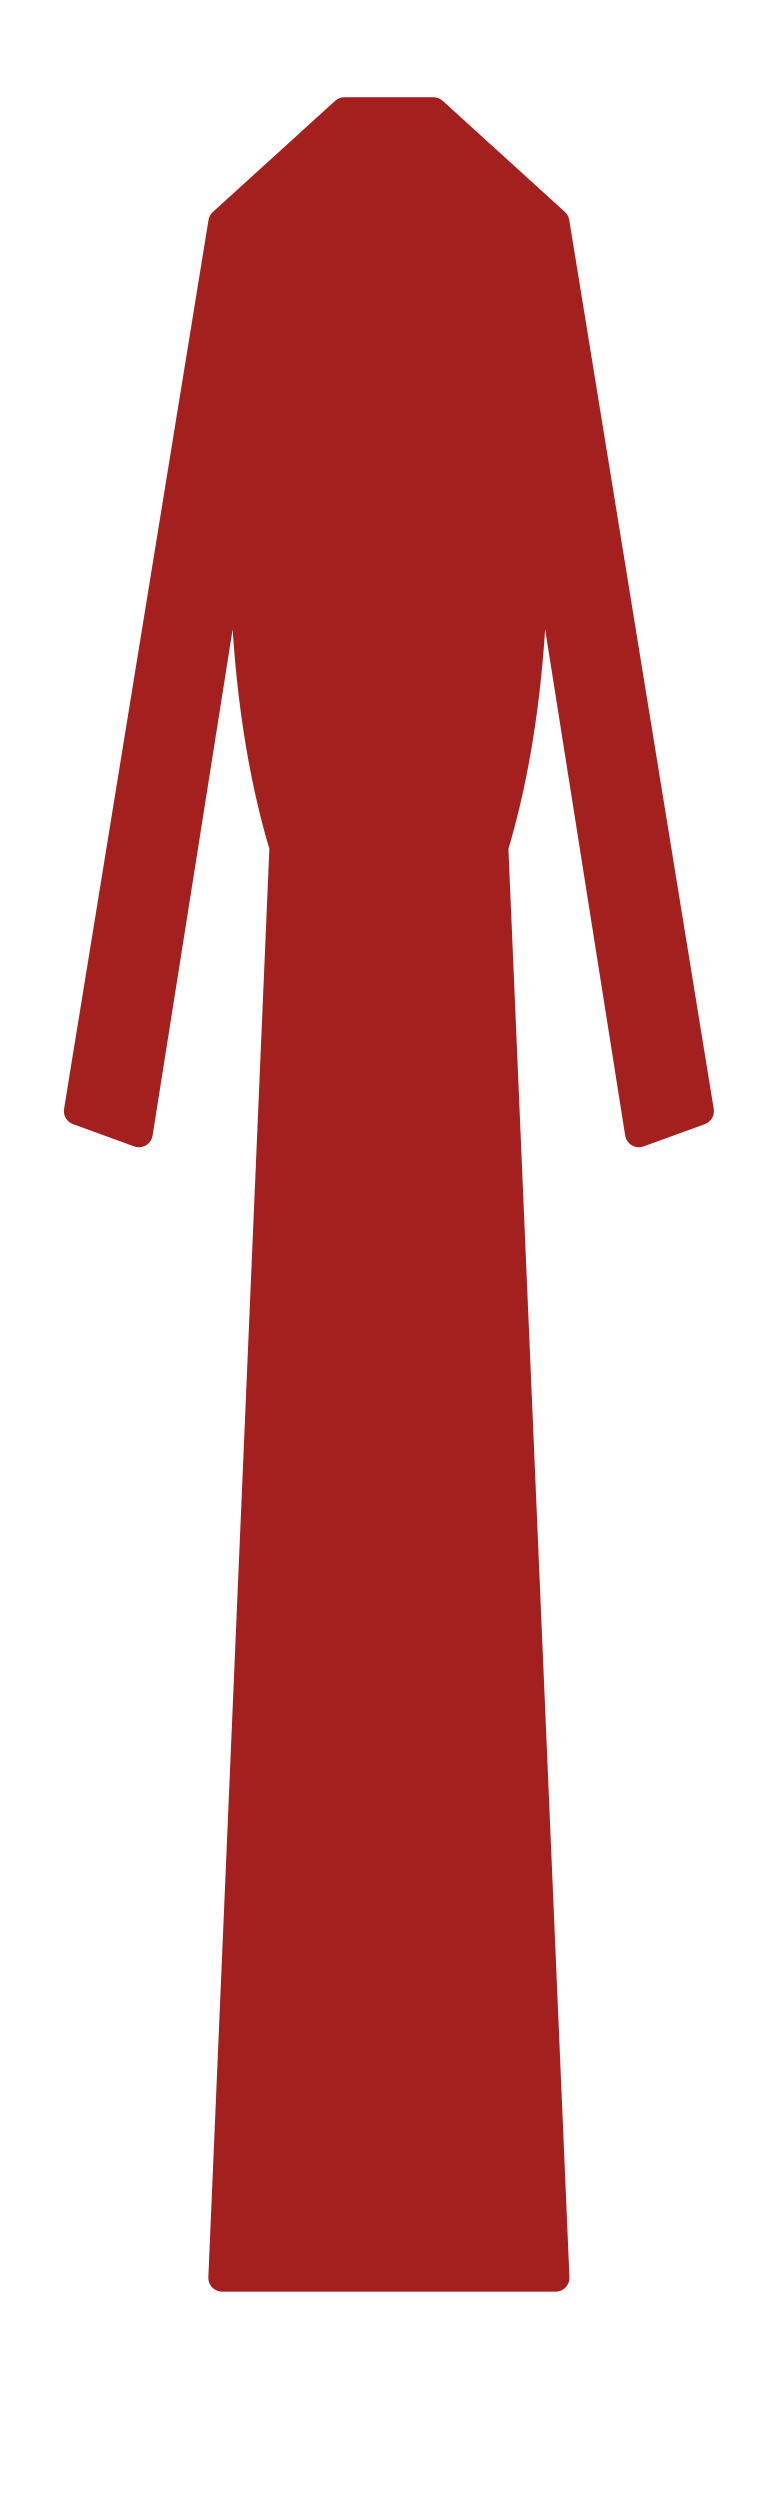
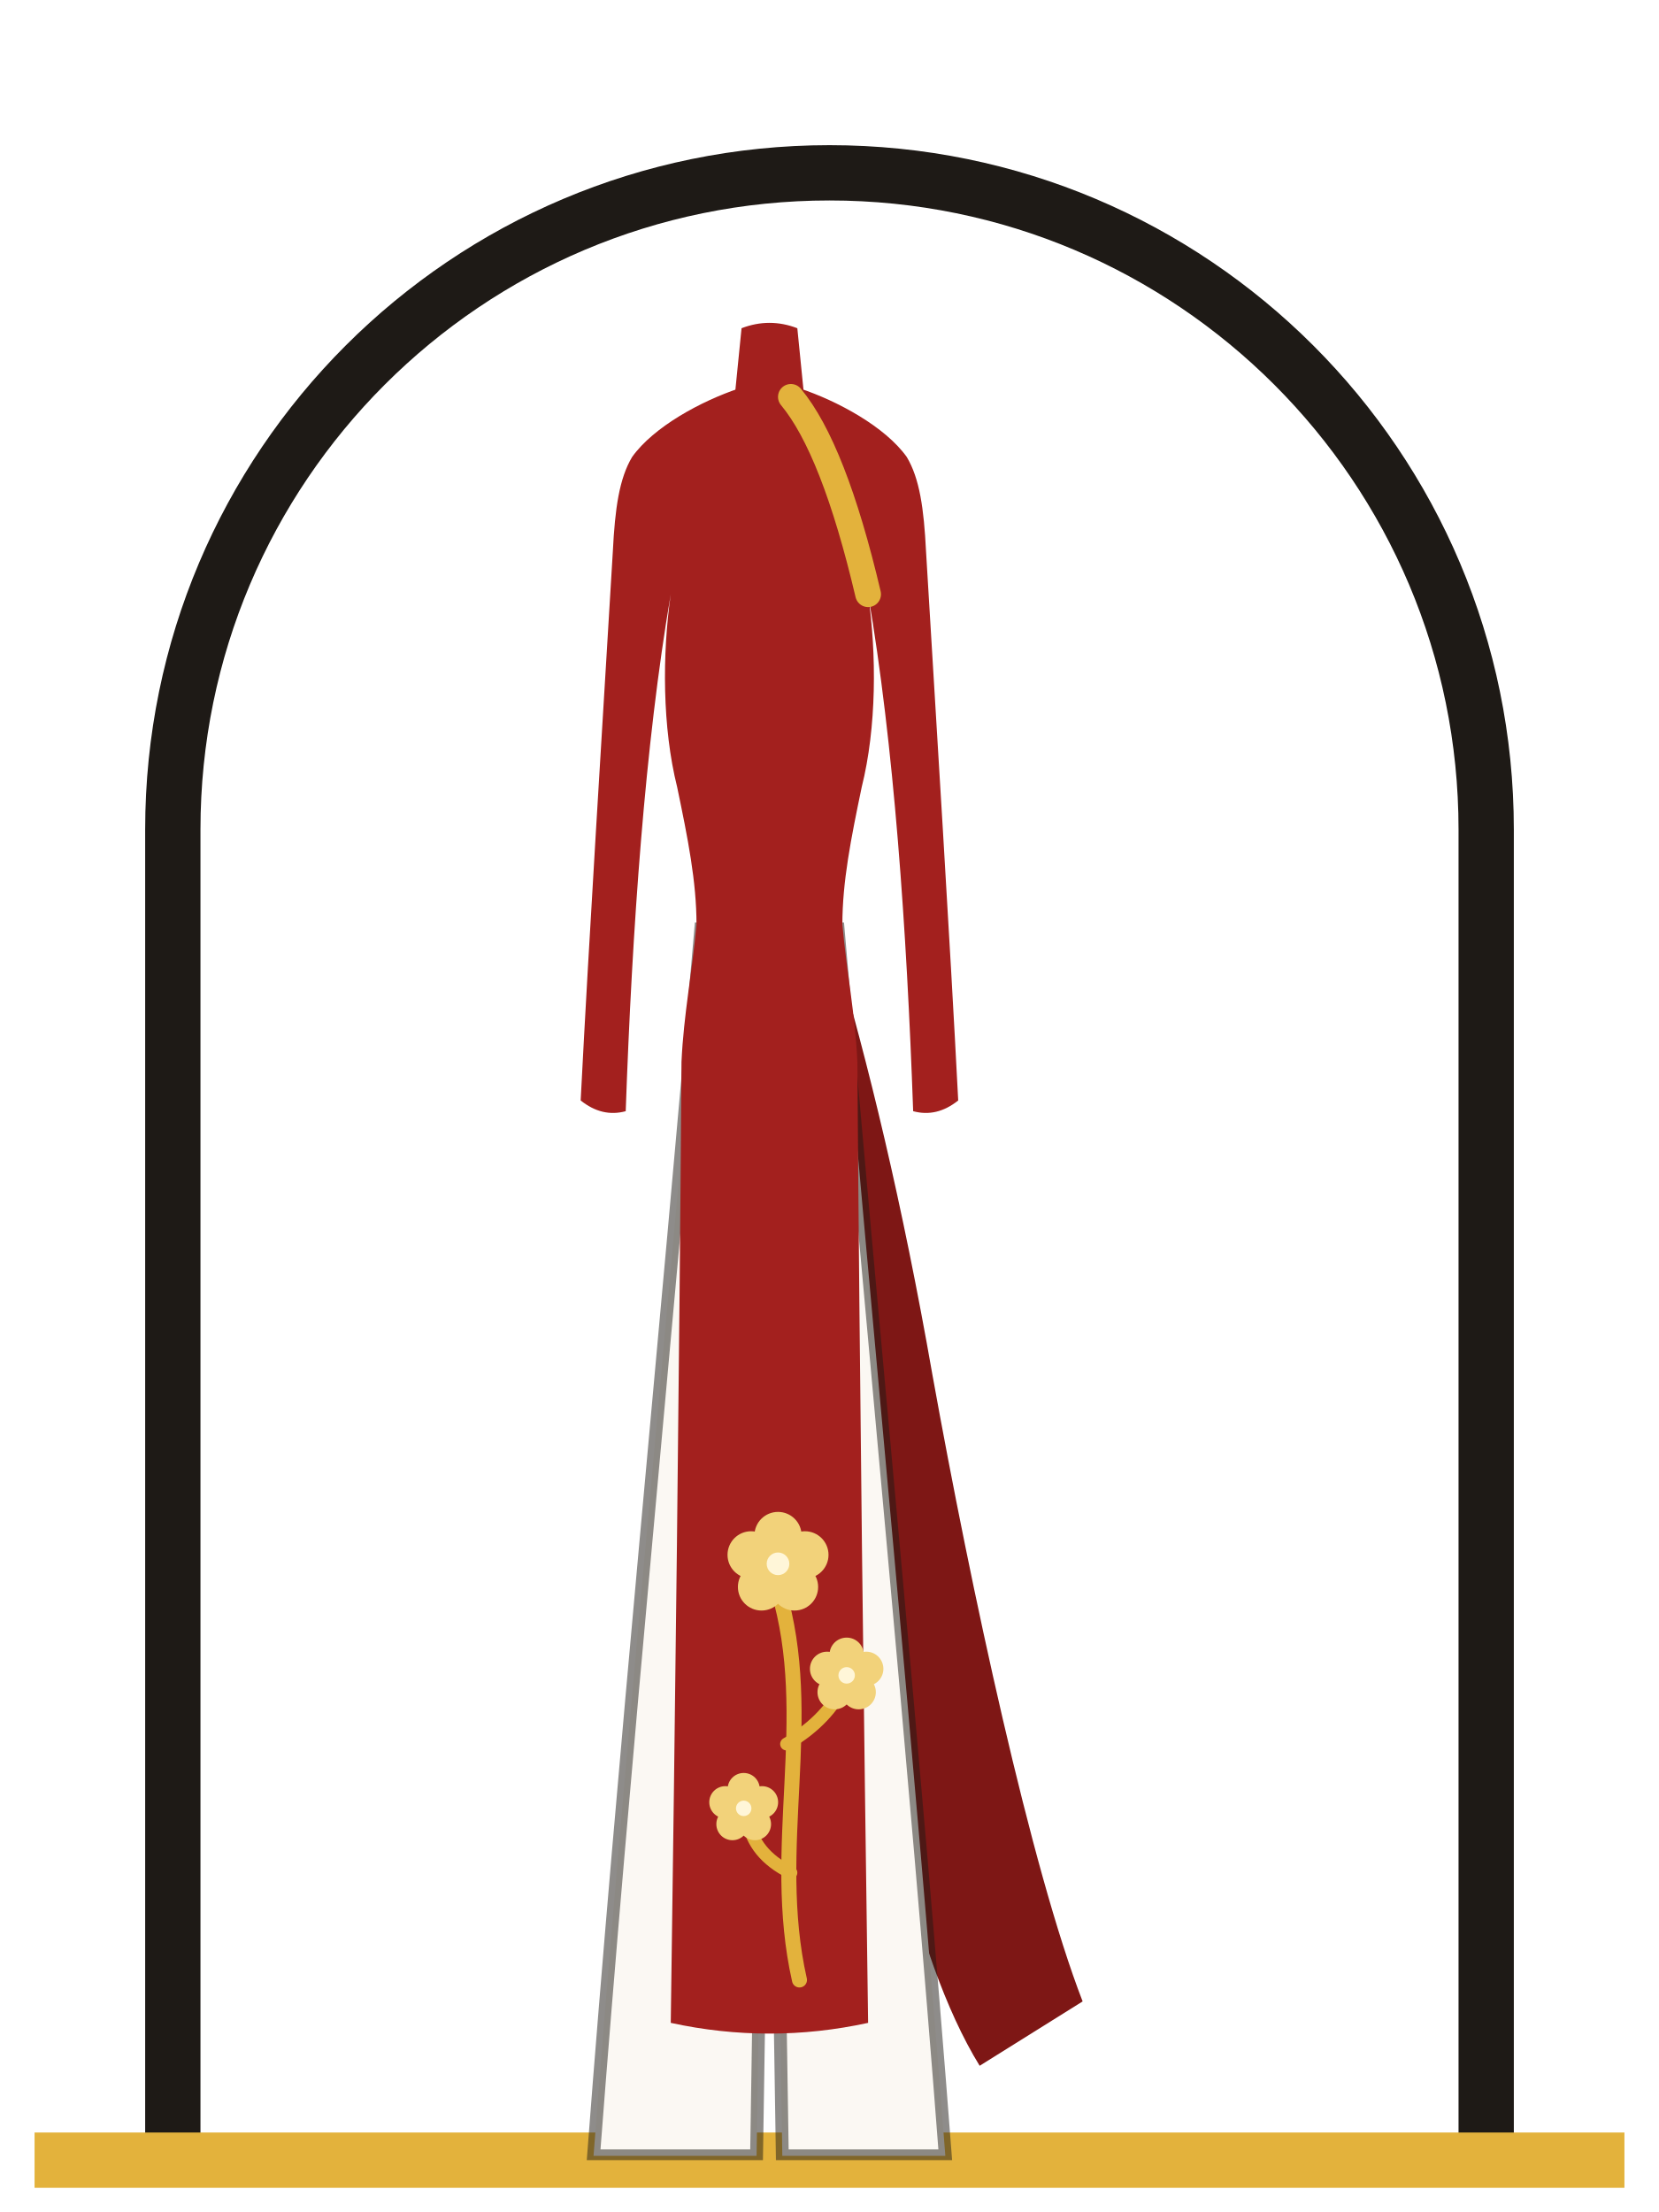
- <svg xmlns="http://www.w3.org/2000/svg" viewBox="60 20 280 900">
-   <path d="M184 60 L140 100 L88 420 L110 428 L150 175 L148 232 Q150 285 162 325 L140 840 L260 840 L238 325 Q250 285 252 232 L250 175 L290 428 L312 420 L260 100 L216 60 Z" fill="#A3201E" stroke="#A3201E" stroke-width="10" stroke-linejoin="round" />
+ <svg xmlns="http://www.w3.org/2000/svg" viewBox="0 0 48 64">
+   <path d="M5 62.5V24a19 19 0 0 1 38 0v38.5" fill="none" stroke="#1E1A16" stroke-width="1.6" />
+   <path d="M1 62.5h46" stroke="#E3B23C" stroke-width="1.6" />
+   <svg x="8" y="9" width="32" height="53.5" viewBox="96 44 264 862">
+     <path d="M186 344 C204 500 234 640 260 760 C270 800 282 836 298 862 L346 832 C322 770 294 640 276 540 C262 460 246 394 230 340 Z" fill="#7E1715" />
+     <path d="M168 332 C152 520 132 720 118 904 L194 904 L200 520 L206 904 L282 904 C268 720 248 520 232 332 Z" fill="#FBF8F3" stroke="#1E1A16" stroke-opacity=".5" stroke-width="6" />
+     <path d="M186 80 C168 86 146 98 136 112 C130 122 128 136 127 156 C122 240 116 334 112 412 Q122 420 133 417 C136 332 142 246 154 176 C150 204 150 238 157 266 C162 290 166 310 166 330 C164 352 160 372 159 394 C158 540 156 700 154 842 Q200 852 246 842 C244 700 242 540 241 394 C240 372 236 352 234 330 C234 310 238 290 243 266 C250 238 250 204 246 176 C258 246 264 332 267 417 Q278 420 288 412 C284 334 278 240 273 156 C272 136 270 122 264 112 C254 98 232 86 214 80 Q200 86 186 80 Z" fill="#A3201E" />
+     <path d="M187 52 Q200 47 213 52 L216 82 Q200 88 184 82 Z" fill="#A3201E" />
+     <g fill="none" stroke="#E3B23C" stroke-linecap="round">
+       <path d="M210 84 Q230 108 246 176" stroke-width="12" />
+       <path d="M214 822 C200 760 222 700 204 640" stroke-width="7" />
+       <path d="M208 712 C222 704 230 694 234 686" stroke-width="6" />
+       <path d="M210 772 C198 766 192 758 190 748" stroke-width="6" />
+     </g>
+     <g fill="#F2D27A">
+       <g transform="translate(204 628) scale(2.2)">
+         <circle cy="-6" r="5" />
+         <circle cx="5.7" cy="-1.9" r="5" />
+         <circle cx="3.5" cy="4.9" r="5" />
+         <circle cx="-3.5" cy="4.9" r="5" />
+         <circle cx="-5.7" cy="-1.9" r="5" />
+         <circle r="2.4" fill="#FFF6D8" />
+       </g>
+       <g transform="translate(236 680) scale(1.6)">
+         <circle cy="-6" r="5" />
+         <circle cx="5.7" cy="-1.9" r="5" />
+         <circle cx="3.5" cy="4.9" r="5" />
+         <circle cx="-3.5" cy="4.9" r="5" />
+         <circle cx="-5.7" cy="-1.9" r="5" />
+         <circle r="2.4" fill="#FFF6D8" />
+       </g>
+       <g transform="translate(188 742) scale(1.5)">
+         <circle cy="-6" r="5" />
+         <circle cx="5.7" cy="-1.9" r="5" />
+         <circle cx="3.5" cy="4.9" r="5" />
+         <circle cx="-3.5" cy="4.9" r="5" />
+         <circle cx="-5.7" cy="-1.9" r="5" />
+         <circle r="2.4" fill="#FFF6D8" />
+       </g>
+     </g>
+   </svg>
</svg>
